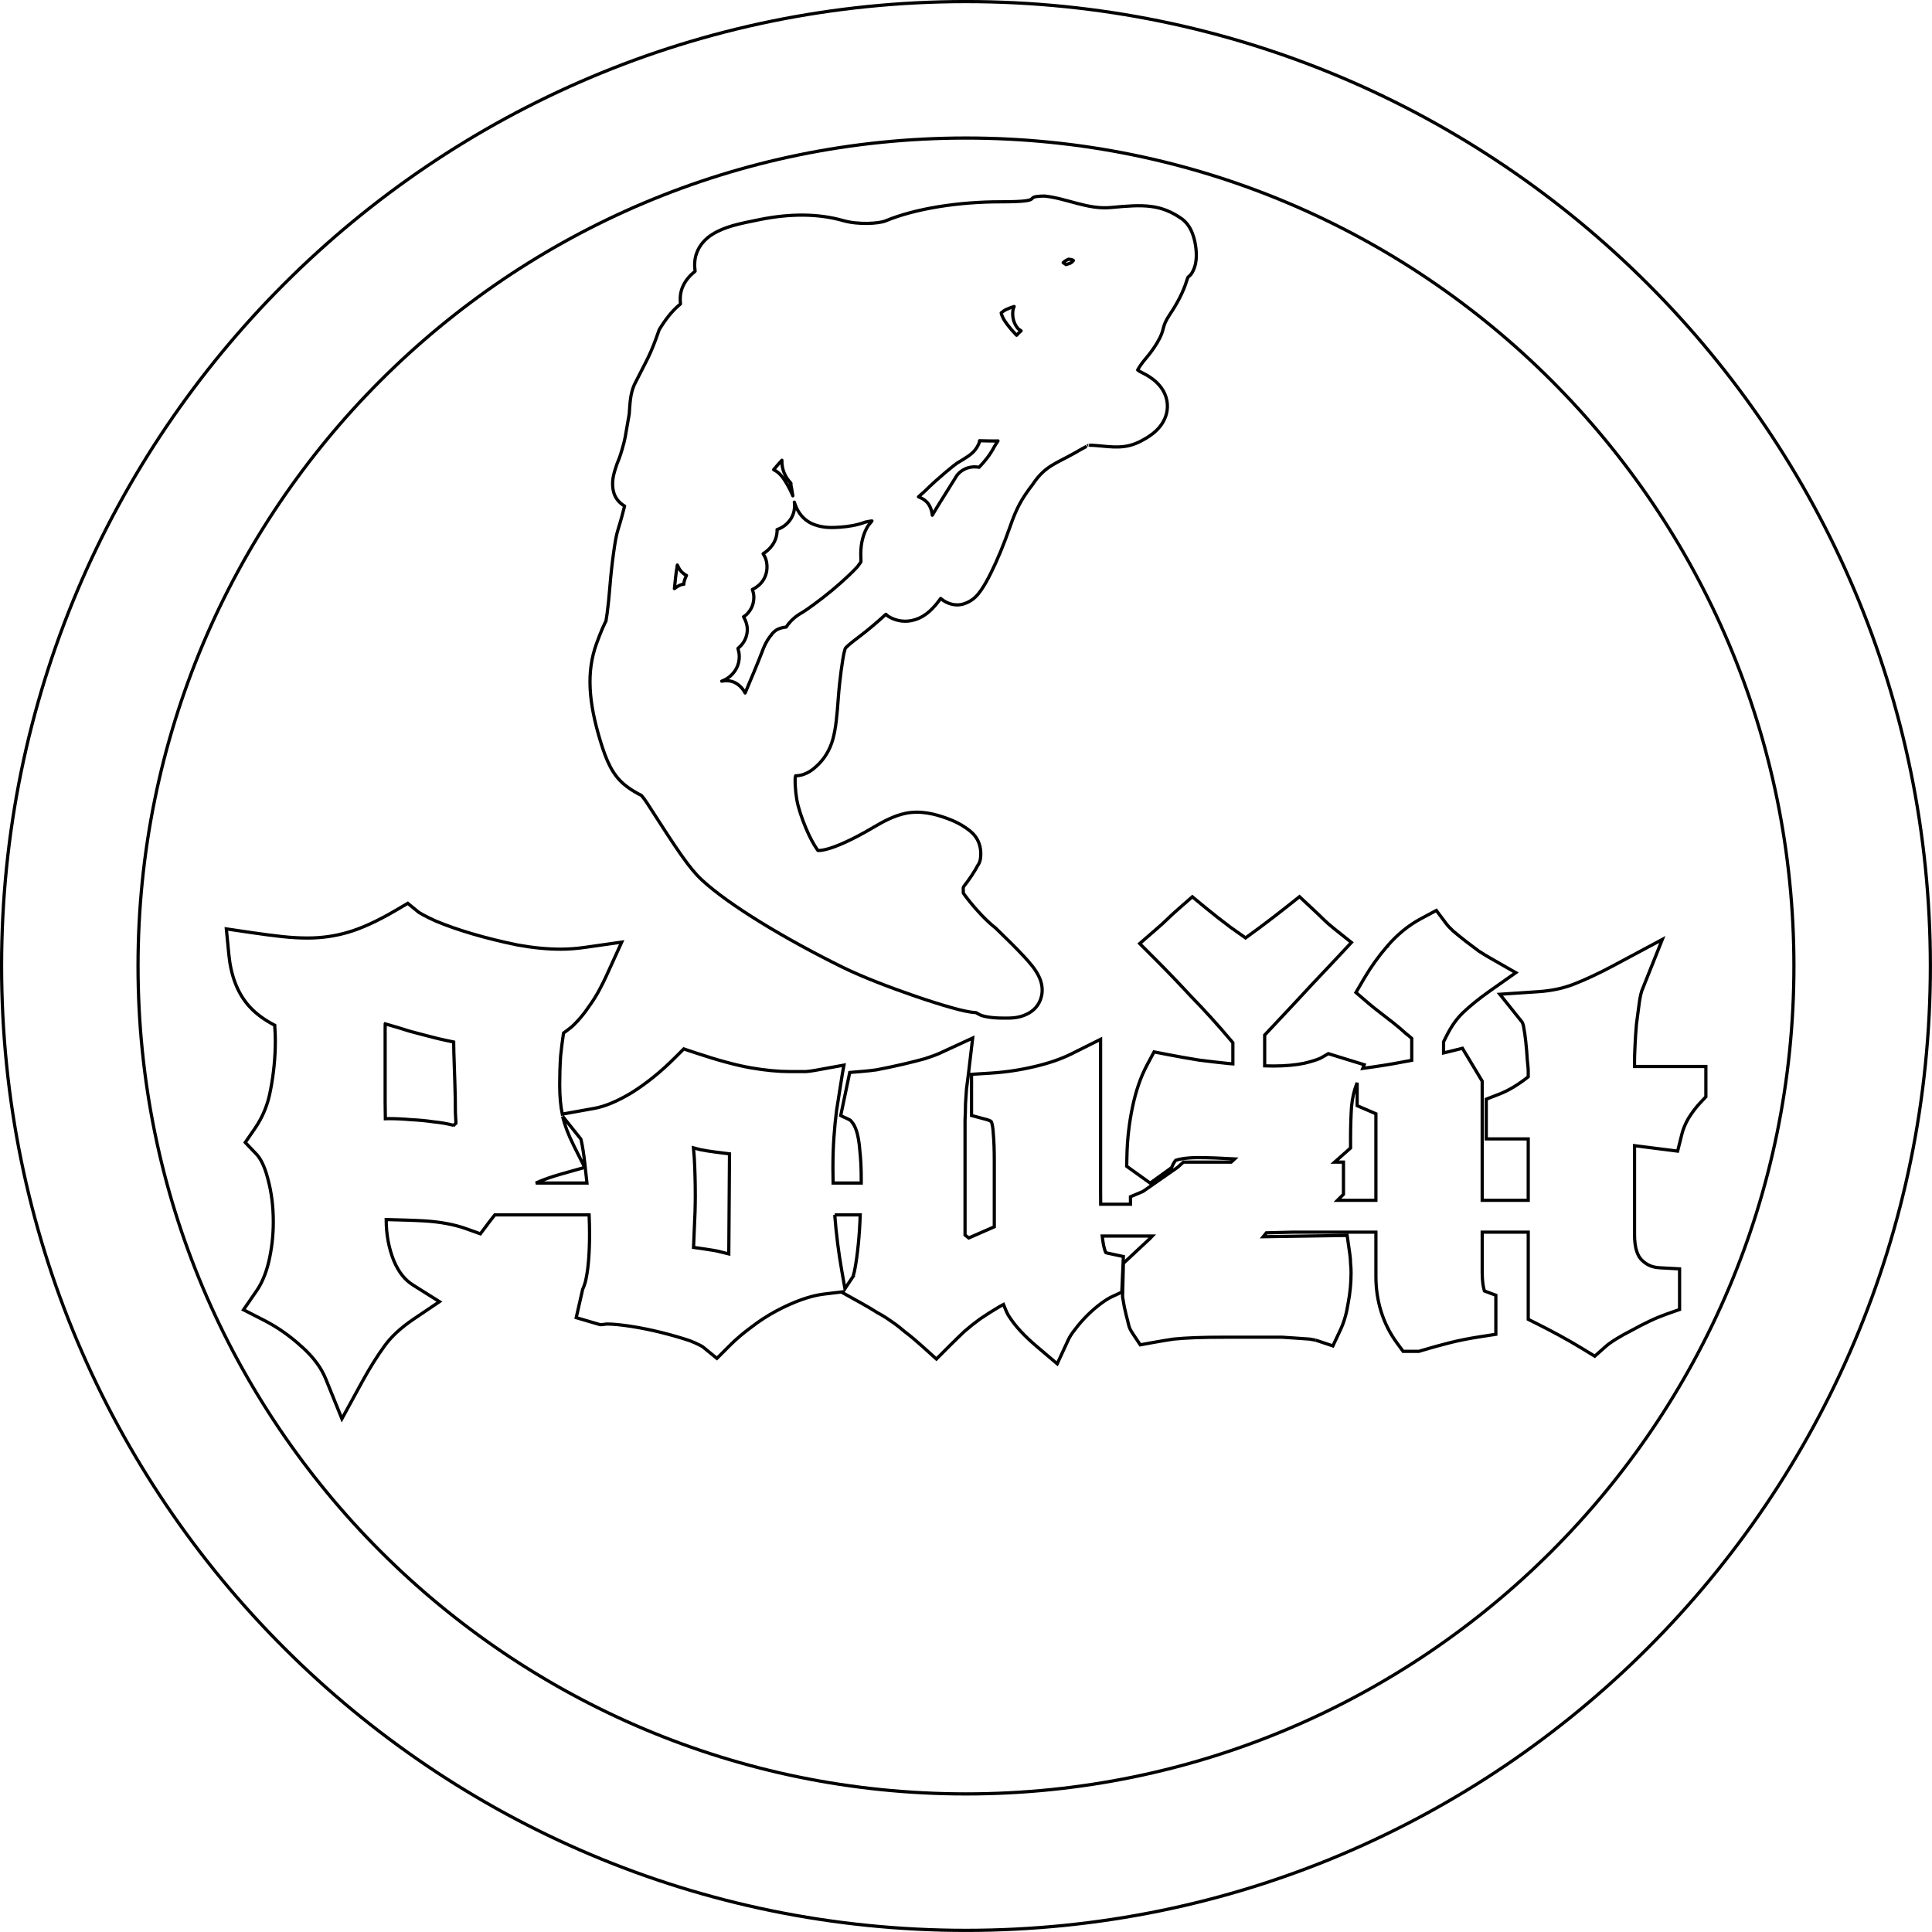
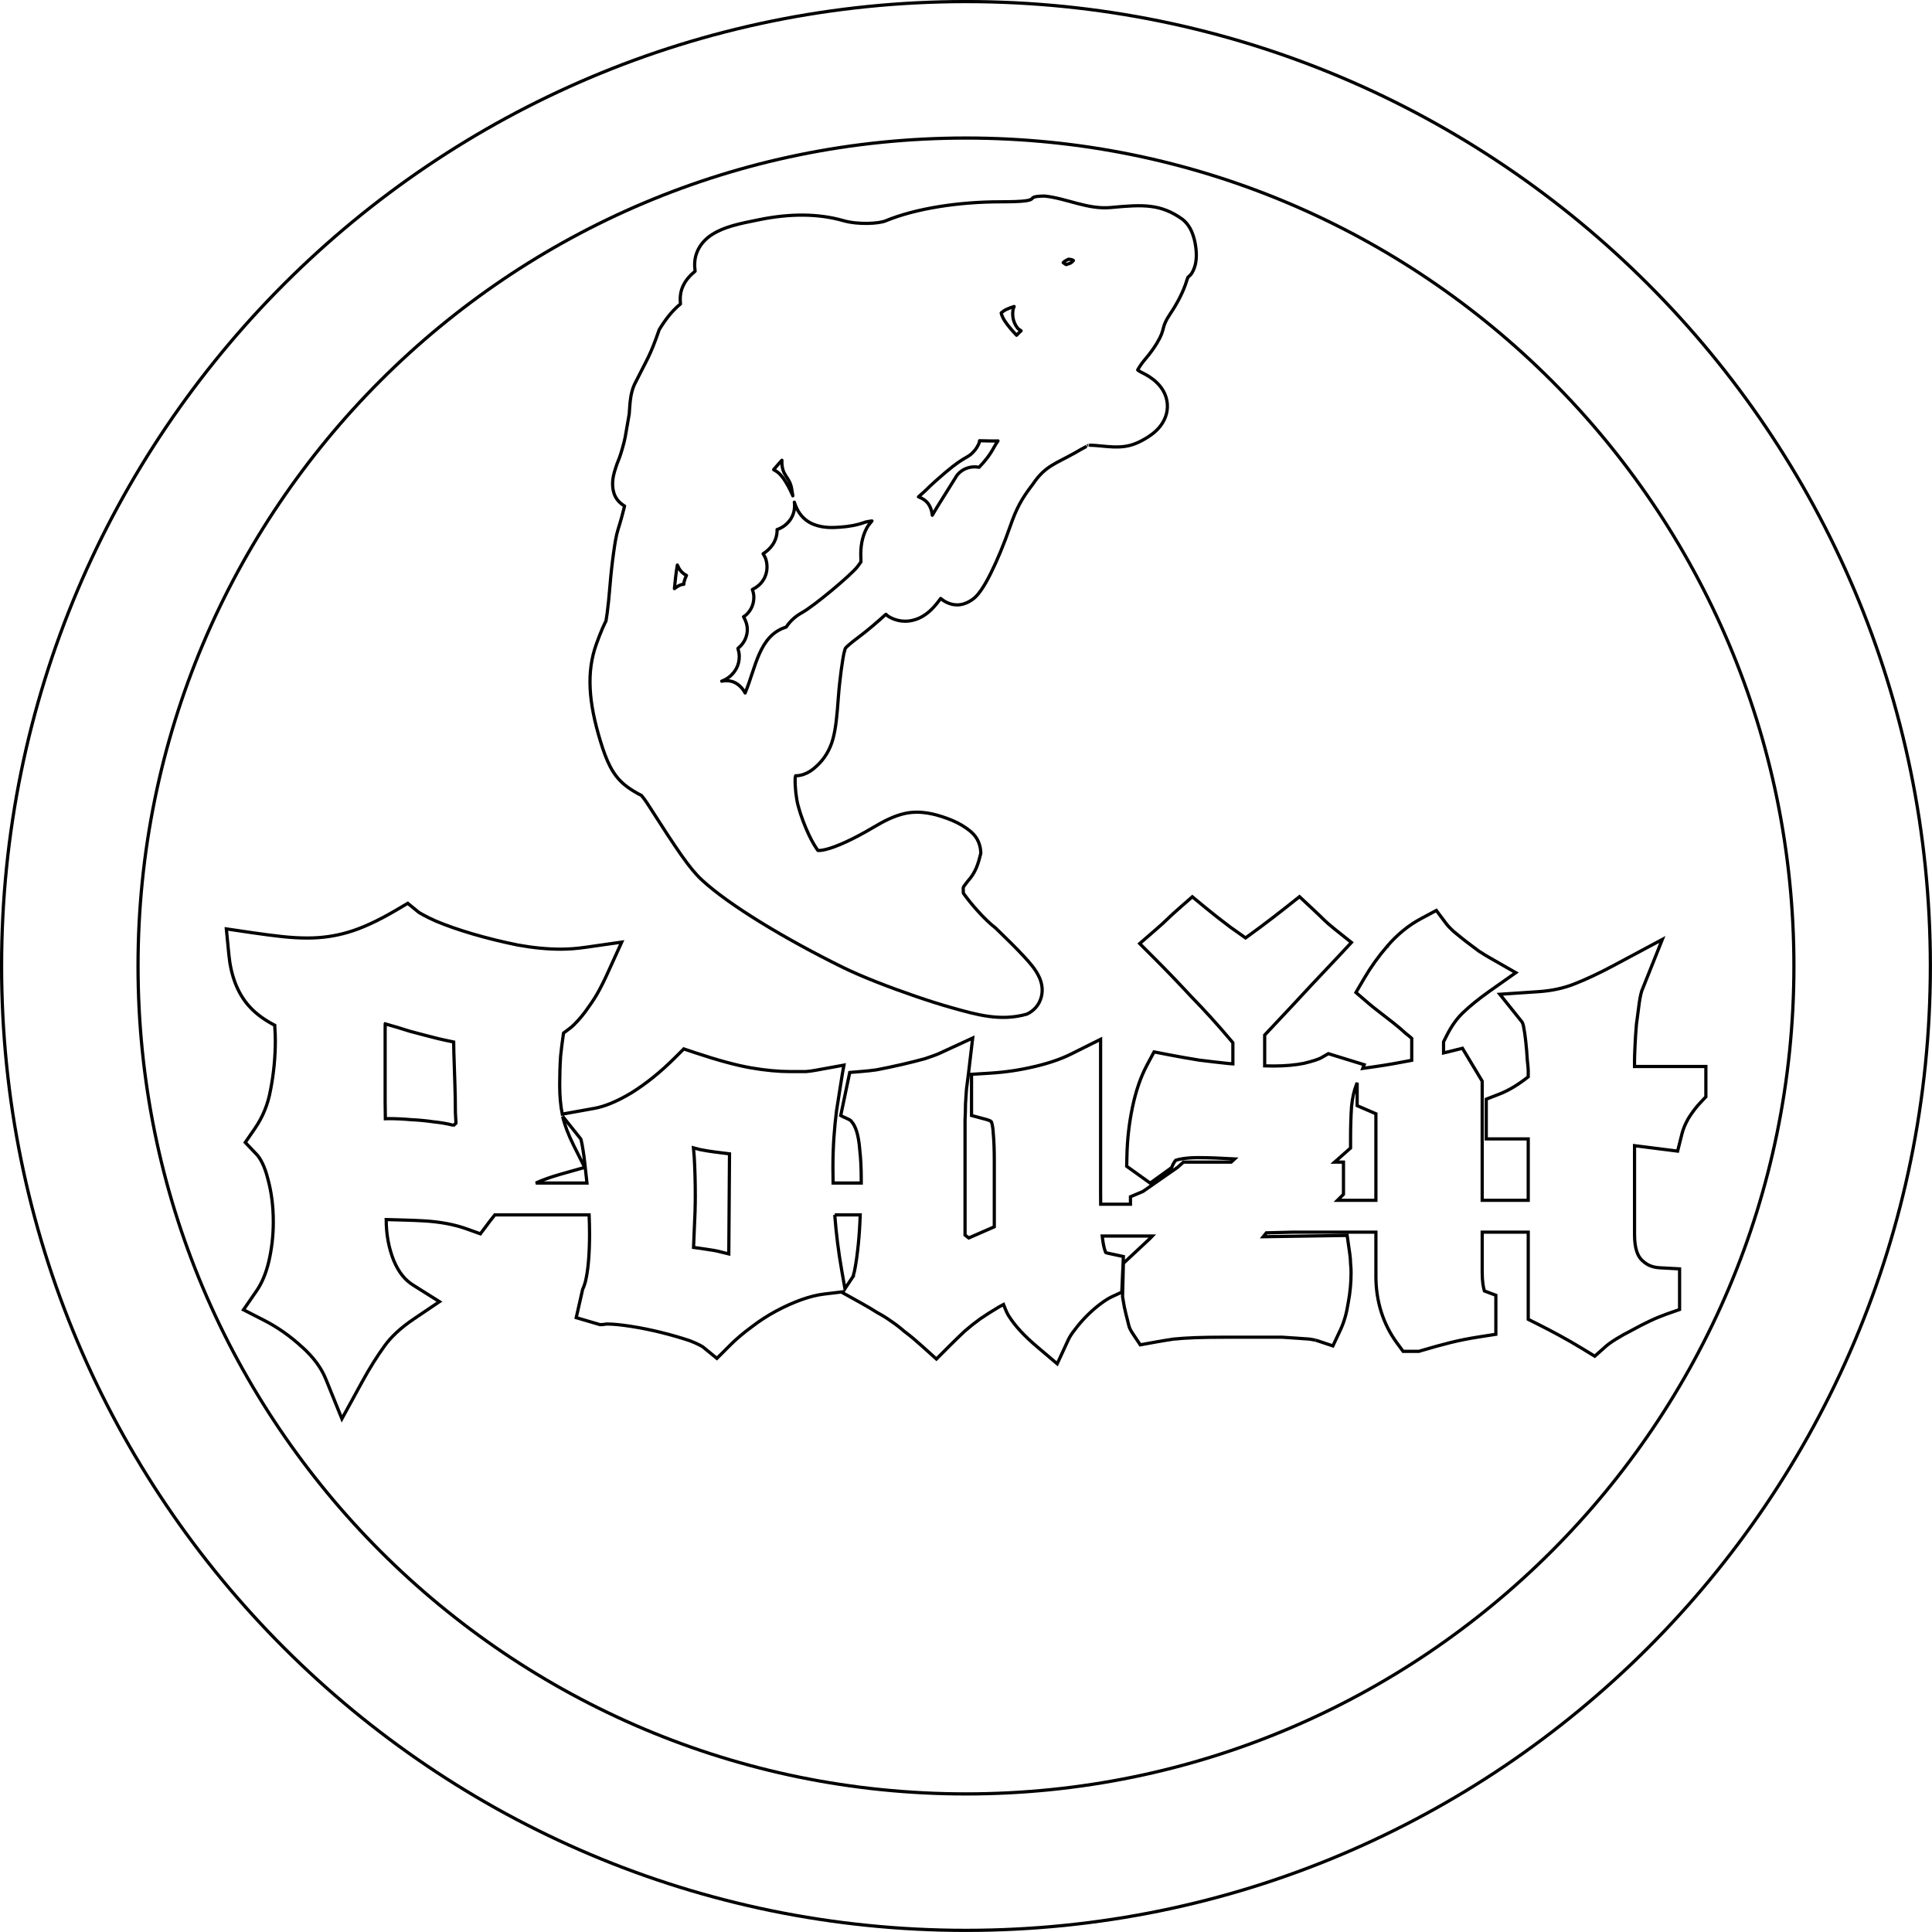
<svg xmlns="http://www.w3.org/2000/svg" version="1.2" viewBox="0 0 113.386 113.386" width="30mm" height="30mm" id="svg1" xml:space="preserve">
  <defs id="defs1">
    <clipPath clipPathUnits="userSpaceOnUse" id="cp1">
      <path d="m 275.5,535.5 c -143.78,0 -260,-116.22 -260,-260 0,-143.78 116.22,-260 260,-260 143.78,0 260,116.22 260,260 0,143.78 -116.22,260 -260,260 z" id="path1" />
    </clipPath>
    <clipPath clipPathUnits="userSpaceOnUse" id="cp1-8">
      <path d="m 275.5,535.5 c -143.78,0 -260,-116.22 -260,-260 0,-143.78 116.22,-260 260,-260 143.78,0 260,116.22 260,260 0,143.78 -116.22,260 -260,260 z" id="path1-8" />
    </clipPath>
    <clipPath clipPathUnits="userSpaceOnUse" id="cp1-4">
      <path d="m 275.5,535.5 c -143.78,0 -260,-116.22 -260,-260 0,-143.78 116.22,-260 260,-260 143.78,0 260,116.22 260,260 0,143.78 -116.22,260 -260,260 z" id="path1-4" />
    </clipPath>
  </defs>
  <style id="style1">
		tspan { white-space:pre } 
		.s0 { fill: none;stroke: #ff0000;stroke-miterlimit:100 } 
	</style>
  <g id="layer2" style="display:inline" transform="scale(0.1989225)">
    <g id="layer3" transform="scale(5.027084)">
      <path id="path2" style="fill:none;stroke:#000000;stroke-width:0.95" transform="scale(0.1989225)" d="M 569.518,284.993 A 284.525,284.525 0 0 1 284.993,569.518 284.525,284.525 0 0 1 0.468,284.993 284.525,284.525 0 0 1 284.993,0.468 284.525,284.525 0 0 1 569.518,284.993 Z" />
      <path id="path2-9" style="fill:none;stroke:#000000;stroke-width:0.95;stroke-dasharray:none" transform="scale(0.1989225)" d="M 529.262,284.993 A 244.268,244.268 0 0 1 284.993,529.262 244.268,244.268 0 0 1 40.725,284.993 244.268,244.268 0 0 1 284.993,40.725 244.268,244.268 0 0 1 529.262,284.993 Z" />
    </g>
    <path id="path6" style="font-size:139.377px;font-family:'New Rocker';-inkscape-font-specification:'New Rocker';letter-spacing:2.118px;baseline-shift:baseline;white-space:pre;display:inline;overflow:visible;fill:none;stroke:#000000;stroke-width:0.95;stroke-dasharray:none;stroke-opacity:1;enable-background:accumulate;stop-color:#000000" d="m 383.393,264.548 -4.026,3.196 c -2.341,1.853 -4.894,3.804 -7.643,5.866 -1.468,1.087 -2.83,2.075 -4.237,3.101 -1.469,-1.032 -2.895,-2.029 -4.426,-3.122 -2.711,-2.034 -5.174,-3.958 -7.37,-5.772 l -3.921,-3.238 -3.827,3.354 c -1.645,1.439 -2.897,2.581 -3.869,3.553 -0.495,0.495 -1.536,1.444 -2.975,2.691 l -4.846,4.205 4.542,4.542 c 3.422,3.422 6.999,7.156 10.734,11.186 l 0.053,0.053 0.053,0.053 c 3.775,3.872 7.513,7.989 11.207,12.363 l 0.894,1.062 v 6.224 c -0.388,-0.028 -0.78,-0.057 -1.177,-0.084 -2.772,-0.287 -5.682,-0.627 -8.747,-1.009 -2.996,-0.484 -6.002,-1.007 -8.999,-1.587 l -4.331,-0.841 -2.082,3.89 c -1.931,3.621 -3.316,7.789 -4.3,12.489 -0.972,4.644 -1.512,9.391 -1.619,14.224 l -0.074,3.133 6.928,4.973 4.605,-3.322 1.714,-1.241 c 0.654,-1.634 1.166,-2.088 1.219,-2.155 h 0.011 l 0.063,-0.032 c 0.745,-0.298 3.11,-0.767 6.581,-0.767 3.26,0 6.938,0.168 10.734,0.378 l -1.02,0.946 h -14.098 l -1.703,1.535 -10.261,7.138 -3.659,1.545 v 2.208 h -8.789 c -0.016,-1.181 -0.021,-2.437 -0.021,-3.764 v -44.89 l -8.663,4.321 c -2.858,1.429 -6.454,2.7 -10.776,3.711 h -0.011 -0.011 c -4.238,1.014 -8.575,1.667 -13.015,1.945 l -5.603,0.347 v 12.153 l 4.436,1.188 c 0.672,0.179 1.011,0.371 1.072,0.4 h 0.011 l 0.252,0.221 0.084,0.053 c 0.013,0.029 0.006,0.022 0.063,0.168 0.14,0.363 0.423,1.553 0.505,3.343 v 0.137 l 0.021,0.137 c 0.174,1.912 0.273,4.556 0.273,7.822 v 19.365 l -7.527,3.291 -1.104,-0.852 v -27.176 -6.697 -0.021 c 0.086,-1.719 0.13,-3.339 0.137,-4.857 0.096,-1.53 0.189,-2.951 0.284,-4.289 0.195,-1.38 0.387,-2.862 0.578,-4.489 l 1.251,-10.597 -9.693,4.468 c -0.912,0.421 -2.465,1.006 -4.447,1.64 -2.064,0.561 -4.314,1.134 -6.781,1.703 -2.479,0.572 -4.955,1.089 -7.433,1.566 -2.445,0.374 -6.002,0.596 -7.916,0.778 l -2.66,12.721 c 0.855,0.513 2.713,1.084 3.091,1.63 l 0.158,0.21 0.168,0.21 c 0.378,0.453 0.854,1.271 1.272,2.597 0.409,1.297 0.762,3.159 0.936,5.509 l 0.011,0.116 0.011,0.126 c 0.262,2.274 0.41,5.153 0.41,8.568 0,0.312 0.002,0.62 0,0.936 h -8.305 c -0.037,-1.502 -0.053,-3.005 -0.053,-4.521 0,-6.4 0.434,-11.871 1.072,-16.863 l 1.714,-10.839 0.473,-2.565 -8.526,1.545 c -0.84,0.153 -1.739,0.273 -2.691,0.357 h -4.594 c -3.471,0 -7.363,-0.357 -11.659,-1.104 -4.121,-0.717 -9.611,-2.188 -16.295,-4.415 l -3.501,-1.167 -2.618,2.618 c -4.182,4.182 -8.45,7.61 -12.784,10.324 -4.328,2.61 -8.035,4.067 -10.912,4.584 l -9.525,1.714 c -0.471,-2.297 -0.767,-5.154 -0.767,-8.663 0,-2.715 0.087,-5.536 0.273,-8.463 0.216,-2.222 0.537,-4.508 0.862,-6.791 1.034,-0.806 2.139,-1.509 3.08,-2.45 1.622,-1.622 3.046,-3.351 4.268,-5.172 1.204,-1.655 2.281,-3.33 3.196,-5.046 0.838,-1.571 1.532,-2.97 2.103,-4.226 l 4.521,-9.935 -10.807,1.545 c -1.274,0.182 -2.495,0.311 -3.648,0.399 -1.13,0.087 -2.313,0.137 -3.564,0.137 -3.948,0 -8.197,-0.412 -12.731,-1.241 -4.704,-0.961 -9.146,-2.054 -13.33,-3.291 -4.193,-1.239 -7.808,-2.51 -10.818,-3.785 -2.96,-1.298 -4.934,-2.518 -5.004,-2.576 l -3.217,-2.639 -3.595,2.113 c -5.475,3.21 -10.204,5.326 -14.003,6.423 l -0.021,0.011 h -0.011 c -3.823,1.129 -7.766,1.693 -11.89,1.693 -2.357,0 -4.831,-0.132 -7.422,-0.41 -2.691,-0.288 -5.701,-0.679 -9.02,-1.167 l -7.569,-1.114 0.746,7.622 c 0.582,5.932 2.414,11.197 5.971,15.181 2.139,2.396 4.767,4.176 7.569,5.635 9.4e-4,0.128 0.011,0.261 0.011,0.389 v 0.21 l 0.021,0.21 c 0.089,1.252 0.137,2.503 0.137,3.753 0,4.79 -0.463,9.582 -1.388,14.392 l -0.011,0.042 -0.011,0.042 c -0.753,4.268 -2.293,8.037 -4.699,11.522 l -2.765,4.005 3.354,3.522 c 1.074,1.126 2.367,3.434 3.301,7.17 l 0.021,0.063 0.011,0.063 c 1.04,3.812 1.587,8 1.587,12.605 0,4.025 -0.448,7.932 -1.335,11.754 -0.859,3.603 -2.098,6.422 -3.585,8.579 l -3.869,5.614 6.077,3.112 c 3.974,2.031 7.692,4.64 11.196,7.874 l 0.032,0.021 0.032,0.021 c 3.433,3.09 5.657,6.223 6.96,9.441 l 4.731,11.69 6.055,-11.06 c 2.184,-3.989 4.4,-7.502 6.613,-10.545 1.879,-2.583 4.671,-5.226 8.505,-7.811 l 7.611,-5.141 -7.78,-4.889 c -2.327,-1.463 -4.188,-3.66 -5.698,-7.212 -1.473,-3.703 -2.231,-7.69 -2.239,-12.121 3.756,0.108 7.654,0.19 10.986,0.378 h 0.011 c 4.907,0.273 9.114,1.083 12.647,2.344 l 4.153,1.482 2.639,-3.522 c 0.541,-0.721 1.075,-1.405 1.608,-2.061 h 27.828 c 0.081,1.991 0.126,3.867 0.126,5.635 0,5.426 -0.352,9.73 -0.936,12.731 l -0.011,0.074 -0.021,0.063 c -0.379,2.212 -1.052,3.347 -1.104,3.543 v 0.011 0.011 h 0.011 l -1.871,8.253 7.054,2.071 c 0.121,-0.024 0.217,-0.032 0.315,-0.032 h 0.494 l 0.494,-0.084 c 0.278,-0.046 0.545,-0.074 0.809,-0.074 1.615,0 3.994,0.217 6.981,0.683 3.003,0.469 6.018,1.076 9.031,1.829 3.011,0.753 5.743,1.55 8.232,2.376 2.321,0.87 3.823,1.756 3.9,1.819 l 4.195,3.427 3.827,-3.827 c 1.854,-1.854 3.949,-3.638 6.308,-5.362 l 0.063,-0.042 0.053,-0.053 c 2.337,-1.798 4.754,-3.355 7.243,-4.689 2.542,-1.362 5.049,-2.486 7.538,-3.375 2.433,-0.869 4.644,-1.393 6.613,-1.63 l 5.53,-0.662 -0.158,0.231 5.667,3.154 c 1.7,0.945 3.187,1.829 4.447,2.639 l 0.2,0.126 0.221,0.116 c 1.261,0.673 2.484,1.435 3.669,2.281 l 0.074,0.053 0.084,0.053 c 1.263,0.842 2.549,1.831 3.869,2.975 l 0.168,0.147 0.168,0.116 c 1.4,1.05 3.071,2.44 4.962,4.142 l 4.216,3.795 4.005,-4.016 c 1.519,-1.519 2.982,-2.927 4.394,-4.247 1.411,-1.232 2.919,-2.425 4.521,-3.585 1.734,-1.185 3.618,-2.379 5.656,-3.585 0.351,-0.198 0.859,-0.447 1.23,-0.652 0.434,1.048 0.804,2.137 1.367,3.101 l 0.053,0.074 0.042,0.084 c 1.983,3.173 4.783,6.104 8.368,9.146 l 6.003,5.088 3.301,-7.138 c 0.328,-0.711 0.953,-1.74 1.924,-2.954 l 0.063,-0.074 0.053,-0.074 c 1.014,-1.353 2.165,-2.68 3.469,-3.984 1.304,-1.304 2.632,-2.455 3.984,-3.469 1.353,-1.014 2.485,-1.698 3.249,-2.05 l 3.007,-1.388 0.473,-10.513 -4.731,-1.02 c -0.328,-0.07 -0.407,-0.107 -0.463,-0.147 -0.018,-0.049 -0.184,-0.35 -0.399,-1.125 -0.238,-0.855 -0.47,-2.129 -0.652,-3.753 h 14.781 l -0.799,0.831 -7.738,7.222 -0.242,9.83 0.231,1.367 c 0.103,0.558 0.177,1.135 0.294,1.682 0.317,1.478 0.643,2.83 0.978,4.058 0.351,1.287 0.23,1.869 1.535,3.827 l 2.187,3.28 3.858,-0.704 c 2.077,-0.378 4.053,-0.705 5.929,-0.988 1.81,-0.178 3.927,-0.327 6.371,-0.421 2.481,-0.095 5.494,-0.137 9.02,-0.137 h 13.583 3.08 l 4.279,0.284 c 1.383,0.092 2.656,0.182 3.858,0.273 1.104,0.17 1.957,0.376 1.808,0.326 l 5.046,1.682 2.26,-4.815 c 1.113,-2.366 1.801,-4.982 2.26,-7.906 0.558,-2.925 0.841,-5.865 0.841,-8.81 0,-0.962 -0.039,-1.887 -0.147,-2.796 -0.015,-0.904 -0.085,-1.801 -0.21,-2.681 l -0.799,-5.582 -24.769,0.378 c 0.441,-0.557 1.5e-4,-0.001 0.925,-1.146 l 7.843,-0.2 h 24.485 v 13.068 c 0,7.262 2.099,14.06 6.245,19.67 l 1.787,2.428 h 4.647 l 0.841,-0.252 c 2.903,-0.871 5.691,-1.641 8.379,-2.313 2.591,-0.648 5.405,-1.209 8.431,-1.682 l 5.057,-0.788 V 382.136 l -3.364,-1.251 -0.011,-0.011 v -0.011 h 0.011 v -0.011 -0.011 -0.011 c -0.004,-0.015 -0.017,-0.046 -0.032,-0.084 -0.283,-0.766 -0.631,-2.634 -0.631,-5.341 v -11.88 h 13.583 v 25.715 l 3.301,1.661 c 1.503,0.751 3.453,1.765 5.803,3.038 2.301,1.246 4.548,2.539 6.749,3.879 l 3.774,2.302 3.312,-2.944 c 0.505,-0.449 1.511,-1.199 2.923,-2.082 1.421,-0.888 2.951,-1.738 4.584,-2.555 l 0.116,-0.063 0.116,-0.063 c 1.676,-0.931 3.396,-1.818 5.172,-2.66 1.731,-0.82 3.339,-1.48 4.804,-1.997 l 3.995,-1.409 v -11.995 l -5.667,-0.305 c -2.464,-0.13 -3.992,-0.816 -5.582,-2.386 -1.095,-1.157 -2.04,-3.273 -2.04,-7.454 v -26.198 l 12.71,1.608 1.293,-5.151 c 0.337,-1.349 0.958,-2.858 1.892,-4.51 1.078,-1.728 2.244,-3.278 3.522,-4.636 l 1.63,-1.724 v -8.947 H 482.236 v -1.934 c 0,-0.674 0.05,-2.135 0.147,-4.184 v -0.011 -0.011 c 0.094,-2.069 0.233,-4.187 0.421,-6.36 0.289,-2.309 0.575,-4.474 0.862,-6.487 0.265,-1.852 0.63,-3.126 0.683,-3.259 l 6.087,-15.233 -14.466,7.738 c -4.109,2.198 -7.933,3.991 -11.459,5.383 -3.157,1.246 -6.658,2.019 -10.587,2.281 l -11.428,0.767 6.581,8.221 c 0.068,0.143 0.295,0.607 0.41,1.22 v 0.032 l 0.011,0.042 c 0.253,1.267 0.479,2.777 0.662,4.521 v 0.021 0.021 c 0.187,1.682 0.327,3.355 0.421,5.036 l 0.011,0.189 0.021,0.179 c 0.186,1.583 0.263,2.741 0.263,3.038 v 1.829 c -2.783,2.199 -5.611,3.982 -8.558,5.12 l -3.827,1.482 v 11.722 h 12.384 v 18.114 h -13.583 v -35.155 l -5.824,-9.693 -4.3,1.072 c -0.382,0.095 -0.82,0.191 -1.272,0.294 v -3.27 l 0.915,-1.829 c 1.44,-2.879 3.044,-5.074 4.752,-6.707 v -0.011 c 2.119,-2.031 4.78,-4.193 7.969,-6.444 l 7.674,-5.414 -8.158,-4.668 c -0.485,-0.277 -1.472,-0.881 -2.723,-1.682 -1.212,-0.929 -2.492,-1.898 -3.858,-2.902 -1.296,-1.018 -2.543,-2.026 -3.743,-3.038 -0.98,-0.905 -1.65,-1.657 -1.882,-1.966 l -3.08,-4.1 -4.521,2.418 c -3.7,1.973 -7.02,4.715 -9.924,8.084 v 0.011 h -0.011 c -2.598,3.031 -4.851,6.158 -6.739,9.378 l -2.523,4.31 3.795,3.259 c 0.839,0.719 1.887,1.555 3.227,2.586 1.276,0.981 2.606,2.008 3.984,3.091 1.284,1.009 2.46,2.014 3.532,2.996 l 0.189,0.168 0.2,0.158 c 0.672,0.517 1.197,0.969 1.535,1.283 v 6.476 c -3.964,0.772 -7.624,1.404 -10.965,1.882 l -3.48,0.494 0.421,-1.083 -10.576,-3.259 -2.25,1.293 c -0.389,0.222 -2.265,0.941 -4.994,1.566 -2.496,0.494 -5.466,0.778 -8.905,0.778 -0.73,0 -1.616,-0.013 -2.639,-0.042 v -9.083 c 5.883,-6.244 10.438,-11.115 13.698,-14.655 l 0.053,-0.063 c 3.542,-3.739 6.035,-6.376 7.443,-7.885 l 4.405,-4.72 -5.046,-4.026 c -1.391,-1.113 -2.402,-2.013 -2.933,-2.544 -0.884,-0.884 -2.065,-2.009 -3.585,-3.427 z m -269.742,37.521 c 2.413,0.676 4.828,1.403 7.243,2.176 l 0.137,0.042 0.137,0.032 c 2.624,0.706 5.34,1.419 8.158,2.124 1.415,0.354 3.019,0.651 4.521,0.978 0.017,1.104 0.053,1.971 0.053,3.217 v 0.095 l 0.011,0.105 c 0.1,2.985 0.195,5.962 0.294,8.947 0.098,2.927 0.147,5.648 0.147,8.158 v 0.116 0.116 c 0.053,1.371 0.115,2.17 0.168,3.227 -0.213,0.216 -0.475,0.361 -0.683,0.589 h -0.011 -0.011 v 0.011 l -0.011,0.011 -0.011,0.011 v 0.011 l -0.011,0.011 -0.011,0.011 -0.011,0.011 c -0.013,0.008 -0.031,0.012 -0.042,0.021 l 0.084,-0.095 c -1.812,-0.473 -3.762,-0.802 -5.887,-1.02 -2.121,-0.312 -4.319,-0.524 -6.592,-0.631 -2.298,-0.205 -4.522,-0.315 -6.665,-0.315 -0.331,0 -0.64,0.036 -0.967,0.042 -0.02,-1.649 -0.063,-3.323 -0.063,-4.952 v -11.943 -9.399 c 0,-0.557 0.018,-1.142 0.021,-1.703 z m 286.752,17.378 v 6.76 l 5.53,2.386 v 25.536 h -11.333 c 0.008,-0.008 0.013,-0.013 0.021,-0.021 l 1.745,-1.745 v -9.504 h -2.607 l 4.699,-4.163 v -2.691 c 0,-3.526 0.101,-6.678 0.284,-9.472 0.259,-2.626 0.758,-4.766 1.398,-6.402 z m -234.408,9.893 5.372,6.718 c 0.103,0.362 0.255,1.001 0.421,1.913 0.357,1.961 0.691,4.446 0.978,7.412 l 0.011,0.095 0.011,0.095 c 0.145,1.122 0.272,2.272 0.389,3.459 h -15.097 c 2.028,-0.927 4.523,-1.814 7.454,-2.639 l 6.97,-1.966 -3.238,-6.465 c -1.632,-3.265 -2.7,-6.141 -3.259,-8.537 -0.005,-0.024 -0.005,-0.06 -0.011,-0.084 z m 38.583,9.293 c 0.662,0.166 1.209,0.355 1.913,0.515 l 0.063,0.021 0.063,0.011 c 2.812,0.575 5.727,0.861 8.61,1.241 l -0.21,29.531 c -1.495,-0.326 -2.838,-0.773 -4.405,-1.041 -2.171,-0.371 -4.002,-0.593 -5.992,-0.883 0.072,-1.713 0.159,-3.408 0.21,-5.141 0.204,-3.765 0.305,-7.143 0.305,-10.166 0,-3.786 -0.1,-7.525 -0.305,-11.217 v -0.011 c -0.049,-0.898 -0.187,-1.936 -0.252,-2.86 z m 41.694,19.796 h 7.517 c -0.1,3.067 -0.289,5.941 -0.557,8.621 -0.286,2.86 -0.616,5.241 -0.967,7.086 l -0.032,0.137 -0.021,0.137 c -0.163,1.144 -0.565,2.081 -0.578,2.218 l 0.011,0.011 0.011,-0.011 c 0.038,-0.035 0.128,-0.177 0.305,-0.442 l -2.681,4.026 -0.946,-5.404 c -0.948,-5.37 -1.631,-10.825 -2.061,-16.379 z" />
-     <path id="path3" style="baseline-shift:baseline;display:inline;overflow:visible;opacity:1;fill:none;stroke:#000000;stroke-width:0.95;stroke-linejoin:round;stroke-dasharray:none;stroke-opacity:1;enable-background:accumulate;stop-color:#000000;stop-opacity:1" d="m 308.174,57.841 c -7.293,0.109 1.398,1.699 -13.039,1.699 -12.199,0 -25.024,1.95 -33.894,5.636 -1.884,0.783 -7.981,1.195 -12.43,-0.079 -7.41,-2.122 -15.651,-2.112 -24.517,-0.344 -6.299,1.256 -10.524,2.119 -14.158,4.409 -1.991,1.254 -3.793,3.13 -4.664,5.685 -0.644,1.891 -0.589,3.621 -0.393,5.165 -1.227,1.044 -2.666,2.369 -3.603,4.458 -0.856,1.906 -0.858,3.679 -0.717,5.204 -2.611,2.118 -4.61,4.863 -6.274,7.6 -2.736,7.864 -3.214,7.982 -7.315,16.182 -1.257,2.734 -1.305,5.746 -1.532,8.699 -0.25,1.428 -0.789,4.507 -1.198,6.873 -0.272,1.573 -1.408,5.375 -1.728,6.117 -0.518,1.202 -0.948,2.424 -1.286,3.584 -0.282,0.967 -0.687,2.242 -0.687,3.967 0,0.399 -0.003,1.538 0.383,2.769 0.5,1.594 1.536,2.856 3.152,3.839 -0.512,2.017 -1.05,4.117 -1.885,6.745 -0.647,2.036 -0.981,4.316 -1.384,7.207 -0.408,2.93 -0.788,6.344 -1.051,9.652 -0.243,3.057 -0.545,5.954 -0.825,8.041 -0.138,1.026 -0.272,1.865 -0.363,2.337 -0.071,0.101 -0.069,0.061 -0.265,0.461 -0.265,0.542 -0.531,1.125 -0.805,1.767 -0.553,1.297 -1.154,2.846 -1.728,4.438 -2.993,8.294 -2.345,17.168 1.178,28.719 1.798,5.896 3.567,9.864 6.932,12.695 1.012,0.851 2.071,1.587 3.132,2.199 0.718,0.454 1.383,0.784 2.032,1.109 0.477,0.571 1.102,1.371 1.708,2.317 8.984,14.008 12.434,19.196 16.112,22.612 8.028,7.454 24.832,17.568 41.758,25.872 5.498,2.697 13.644,5.836 21.247,8.444 3.802,1.304 7.446,2.463 10.535,3.328 2.775,0.777 4.994,1.358 7.344,1.512 0.57,0.331 1.208,0.684 1.434,0.766 0.89,0.323 1.686,0.459 2.278,0.55 1.334,0.205 2.783,0.295 4.35,0.295 1.933,0 4.331,0.13 7.01,-1.188 1.856,-0.913 3.588,-2.507 4.242,-5.214 0.567,-2.35 -0.092,-4.426 -0.638,-5.626 -1.089,-2.393 -2.684,-4.162 -4.683,-6.323 -2.049,-2.215 -4.72,-4.855 -8.159,-8.179 -3.362,-2.574 -7.407,-7.273 -9.563,-10.32 0,-2.343 -0.366,-1.236 1.306,-3.544 0.813,-1.122 1.538,-2.214 2.131,-3.201 0.264,-0.439 0.52,-0.893 0.766,-1.384 0.129,-0.172 0.302,-0.393 0.461,-0.746 0.404,-0.892 0.481,-1.754 0.481,-2.867 0,-2.045 -0.719,-3.859 -1.679,-5.096 -0.96,-1.237 -2.041,-1.953 -2.72,-2.435 -1.678,-1.19 -3.515,-2.045 -5.4,-2.739 -3.67,-1.351 -8.004,-2.507 -12.587,-1.512 -3.277,0.711 -6.38,2.366 -9.288,4.094 -6.137,3.647 -11.067,5.797 -13.982,6.51 -1.391,0.34 -2.075,0.333 -2.396,0.314 -0.412,-0.53 -1.561,-2.27 -2.671,-4.634 -1.196,-2.549 -2.402,-5.669 -3.162,-8.552 -0.604,-2.298 -0.939,-5.431 -0.884,-8.051 0.008,-0.375 0.118,-0.528 0.147,-0.815 0.084,-0.002 0.15,0.024 0.236,0.02 3.187,-0.174 5.276,-2.26 5.95,-2.867 2.167,-1.952 3.932,-4.686 4.831,-8.041 0.85,-3.172 1.185,-6.773 1.581,-12.214 0.185,-2.549 0.509,-5.486 0.835,-7.953 0.325,-2.467 0.713,-4.671 0.795,-4.988 0.431,-1.653 0.322,-1.377 0.648,-1.787 0.117,-0.147 1.235,-1.221 3.584,-2.965 2.778,-2.064 5.75,-4.631 8.169,-6.834 0.282,0.23 0.461,0.466 0.815,0.677 2.367,1.413 5.153,1.776 7.855,0.893 3.384,-1.106 5.515,-3.526 7.492,-6.235 0.582,0.506 2.42,1.895 4.86,1.895 2.851,0 5.048,-1.995 5.312,-2.248 0.757,-0.727 1.311,-1.466 1.777,-2.14 0.97,-1.403 1.871,-3.025 2.808,-4.899 1.882,-3.765 3.908,-8.613 5.714,-13.795 1.886,-5.411 3.317,-8.087 6.696,-12.499 3.655,-5.483 6.858,-6.088 12.549,-9.328 2.728,-1.624 4.031,-2.184 4.006,-2.19 0.073,-0.009 0.882,-0.053 3.613,0.216 2.645,0.261 4.725,0.444 6.981,0.128 2.392,-0.336 4.378,-1.297 6.058,-2.288 1.548,-0.913 3.063,-2.011 4.31,-3.564 1.344,-1.673 2.387,-3.982 2.18,-6.686 -0.203,-2.652 -1.538,-4.737 -2.975,-6.166 -1.37,-1.362 -2.946,-2.316 -4.585,-3.112 -0.738,-0.358 -0.83,-0.486 -1.188,-0.736 0.437,-0.801 1.133,-1.909 2.386,-3.378 1.289,-1.511 2.425,-3.087 3.338,-4.605 2.659,-4.419 0.975,-4.266 3.869,-8.562 1.987,-2.95 3.884,-6.482 4.86,-9.74 0.134,-0.448 0.282,-0.811 0.403,-1.1 0.335,-0.325 0.731,-0.593 1.001,-1.001 0.81,-1.227 1.124,-2.506 1.247,-3.162 0.293,-1.56 0.226,-2.967 0.098,-4.193 10e-6,-0.003 10e-6,-0.006 0,-0.01 -0.134,-1.282 -0.385,-2.607 -0.835,-3.937 -0.333,-0.985 -1.104,-3.146 -3.132,-4.762 -6.404,-4.558 -11.49,-4.405 -21.09,-3.486 -6.874,0.658 -13.084,-2.701 -19.608,-3.378 -0.003,-5e-6 -0.007,-5e-6 -0.01,0 z m 7.119,18.626 v 0.01 h 0.01 l 0.01,0.01 h 0.01 0.01 c 0.143,0.032 0.675,0.028 1.119,0.216 0.109,0.046 0.145,0.105 0.236,0.167 -0.268,0.314 -0.628,0.664 -0.972,0.795 -0.567,0.216 -0.96,0.336 -1.188,0.403 -0.158,-0.097 -0.401,-0.262 -0.756,-0.511 -0.038,-0.026 -0.067,-0.049 -0.098,-0.069 0.221,-0.242 0.724,-0.661 1.62,-1.021 z m -16.083,13.962 c -0.116,0.311 -0.218,0.421 -0.295,0.795 -0.248,1.218 -0.329,3.466 1.267,5.538 0.326,0.423 0.721,0.542 1.08,0.844 -0.457,0.386 -0.911,0.801 -1.335,1.306 -2.106,-2.182 -3.532,-4.094 -4.055,-5.233 -0.358,-0.78 -0.475,-1.11 -0.491,-1.345 l 0.01,-0.01 0.01,-0.01 c 0.011,-0.013 0.028,-0.036 0.039,-0.049 l 0.01,-0.01 c 0.351,-0.304 0.862,-0.674 1.512,-0.992 0.609,-0.298 1.438,-0.572 2.248,-0.835 z M 288.998,130.027 c 1.625,0.034 3.363,0.094 4.742,0.079 0.266,-0.003 0.443,-0.025 0.697,-0.029 -0.332,0.528 -0.723,1.057 -1.001,1.581 -1.395,2.621 -2.817,4.374 -4.585,6.205 -2.291,-0.436 -4.739,0.275 -6.333,2.14 -0.101,0.117 -0.193,0.242 -0.275,0.373 l -1.875,3.004 c -1.021,1.641 -2.71,4.345 -3.741,5.989 -0.324,0.516 -1.089,1.841 -1.571,2.641 -0.14,-1.422 -0.635,-2.785 -1.512,-3.78 -0.66,-0.749 -1.574,-1.264 -2.563,-1.65 0.745,-0.721 1.205,-1.006 2.111,-1.905 1.763,-1.75 3.957,-3.702 5.803,-5.263 0.923,-0.78 1.754,-1.462 2.406,-1.974 0.652,-0.512 1.259,-0.921 1.129,-0.844 1.077,-0.632 1.97,-1.177 2.73,-1.689 0.473,-0.318 1.493,-0.919 2.504,-2.131 0.073,-0.088 0.888,-1.115 1.276,-2.298 0.063,-0.192 0.021,-0.283 0.059,-0.452 z m -58.312,5.763 c -0.086,2.64 0.945,4.945 2.592,6.686 0.032,0.087 0.068,0.172 0.108,0.255 l -0.216,-0.275 -0.01,-0.01 v -0.01 c -0.002,-0.003 -0.015,-0.011 -0.02,-0.02 l -0.177,-0.216 c 0.106,0.169 0.156,0.24 0.177,0.265 l 0.01,0.01 h 0.01 c 0.156,0.481 0.356,1.309 0.452,2.003 0.084,0.609 0.18,1.209 0.295,1.807 -0.139,-0.387 -0.28,-0.646 -0.324,-0.717 -0.281,-0.655 -0.599,-1.287 -0.923,-1.895 -0.336,-0.63 -0.711,-1.273 -1.129,-1.915 -0.198,-0.303 -0.838,-1.403 -2.023,-2.386 -0.408,-0.339 -0.835,-0.562 -1.257,-0.805 0.807,-0.939 1.607,-1.896 2.435,-2.779 z m 3.672,12.362 c 0.177,0.576 0.396,1.156 0.668,1.738 1.02,2.185 2.714,3.966 5.184,4.88 2.796,1.034 5.384,0.922 7.717,0.756 2.47,-0.176 5.051,-0.6 7.501,-1.532 -0.085,0.033 -0.132,0.052 -0.147,0.059 v 0.01 c 0.027,-0.006 0.204,-0.064 0.363,-0.098 0.255,-0.055 0.608,-0.125 0.972,-0.187 0.268,-0.045 0.371,-0.046 0.638,-0.079 -0.519,0.666 -1.098,1.269 -1.512,2.042 -1.493,2.788 -1.878,5.81 -1.767,8.68 l 0.01,0.01 c 0.033,0.854 0.016,1.227 0.02,1.335 -0.088,0.12 -0.379,0.565 -1.041,1.433 -0.022,0.029 -1.183,1.292 -2.572,2.602 -1.389,1.31 -3.141,2.885 -4.89,4.34 -3.517,2.925 -7.758,5.98 -8.876,6.598 -1.653,0.913 -3.375,2.267 -4.674,4.261 -1.182,0.129 -2.27,0.424 -3.063,0.992 -0.784,0.561 -1.302,1.238 -1.345,1.345 v 0.01 h 0.01 l 0.01,-0.01 0.01,-0.01 c 0.013,-0.012 0.03,-0.028 0.049,-0.049 -0.548,0.603 -0.938,1.201 -1.198,1.63 -0.578,0.955 -1.042,1.976 -1.453,3.054 -1.427,3.742 -3.381,8.343 -5.135,12.499 -0.834,-1.6 -2.195,-2.863 -3.78,-3.378 -0.978,-0.317 -2.061,-0.302 -3.132,-0.118 0.752,-0.294 1.522,-0.677 2.258,-1.267 1.586,-1.27 2.926,-3.265 2.926,-6.009 0,-0.846 -0.182,-1.632 -0.393,-2.386 1.02,-0.84 1.927,-1.933 2.415,-3.417 0.803,-2.44 0.113,-4.366 -0.766,-5.921 0.312,-0.224 0.626,-0.388 0.923,-0.687 1.404,-1.415 2.121,-3.06 2.121,-5.125 0,-0.838 -0.223,-1.573 -0.442,-2.229 1.249,-0.637 2.419,-1.49 3.27,-2.867 1.417,-2.292 1.119,-4.675 0.756,-5.911 -0.23,-0.782 -0.556,-1.262 -0.854,-1.777 1.734,-1.059 4.134,-3.335 4.134,-6.991 0,-0.035 -0.014,-0.077 -0.02,-0.108 v -0.01 -0.01 h 0.01 0.01 l 0.01,-0.01 c 0.827,-0.292 2.115,-0.898 3.201,-2.082 1.308,-1.425 1.944,-3.047 1.944,-5.007 0,-0.346 -0.027,-0.682 -0.069,-1.001 z m -34.522,18.547 c 0.339,0.665 0.598,1.338 1.208,1.964 0.498,0.511 0.991,0.852 1.492,1.109 -0.365,0.777 -0.694,1.576 -0.795,2.464 -0.006,0.054 0.015,0.094 0.01,0.147 -0.228,0.043 -0.429,0.014 -0.668,0.088 -0.862,0.269 -1.519,0.736 -2.111,1.188 0.219,-2.394 0.492,-4.73 0.864,-6.961 z" />
+     <path id="path3" style="baseline-shift:baseline;display:inline;overflow:visible;opacity:1;fill:none;stroke:#000000;stroke-width:0.95;stroke-linejoin:round;stroke-dasharray:none;stroke-opacity:1;enable-background:accumulate;stop-color:#000000;stop-opacity:1" d="m 308.174,57.841 c -7.293,0.109 1.398,1.699 -13.039,1.699 -12.199,0 -25.024,1.95 -33.894,5.636 -1.884,0.783 -7.981,1.195 -12.43,-0.079 -7.41,-2.122 -15.651,-2.112 -24.517,-0.344 -6.299,1.256 -10.524,2.119 -14.158,4.409 -1.991,1.254 -3.793,3.13 -4.664,5.685 -0.644,1.891 -0.589,3.621 -0.393,5.165 -1.227,1.044 -2.666,2.369 -3.603,4.458 -0.856,1.906 -0.858,3.679 -0.717,5.204 -2.611,2.118 -4.61,4.863 -6.274,7.6 -2.736,7.864 -3.214,7.982 -7.315,16.182 -1.257,2.734 -1.305,5.746 -1.532,8.699 -0.25,1.428 -0.789,4.507 -1.198,6.873 -0.272,1.573 -1.408,5.375 -1.728,6.117 -0.518,1.202 -0.948,2.424 -1.286,3.584 -0.282,0.967 -0.687,2.242 -0.687,3.967 0,0.399 -0.003,1.538 0.383,2.769 0.5,1.594 1.536,2.856 3.152,3.839 -0.512,2.017 -1.05,4.117 -1.885,6.745 -0.647,2.036 -0.981,4.316 -1.384,7.207 -0.408,2.93 -0.788,6.344 -1.051,9.652 -0.243,3.057 -0.545,5.954 -0.825,8.041 -0.138,1.026 -0.272,1.865 -0.363,2.337 -0.071,0.101 -0.069,0.061 -0.265,0.461 -0.265,0.542 -0.531,1.125 -0.805,1.767 -0.553,1.297 -1.154,2.846 -1.728,4.438 -2.993,8.294 -2.345,17.168 1.178,28.719 1.798,5.896 3.567,9.864 6.932,12.695 1.012,0.851 2.071,1.587 3.132,2.199 0.718,0.454 1.383,0.784 2.032,1.109 0.477,0.571 1.102,1.371 1.708,2.317 8.984,14.008 12.434,19.196 16.112,22.612 8.028,7.454 24.832,17.568 41.758,25.872 5.498,2.697 13.644,5.836 21.247,8.444 3.802,1.304 7.446,2.463 10.535,3.328 7.612,2.135 14.557,4.194 22.416,1.934 1.856,-0.913 3.588,-2.507 4.242,-5.214 0.567,-2.35 -0.092,-4.426 -0.638,-5.626 -1.089,-2.393 -2.684,-4.162 -4.683,-6.323 -2.049,-2.215 -4.72,-4.855 -8.159,-8.179 -3.362,-2.574 -7.407,-7.273 -9.563,-10.32 0,-2.343 -0.366,-1.236 1.306,-3.544 2.331,-2.568 3.073,-5.079 3.839,-8.198 0,-2.045 -0.719,-3.859 -1.679,-5.096 -0.96,-1.237 -2.041,-1.953 -2.72,-2.435 -1.678,-1.19 -3.515,-2.045 -5.4,-2.739 -3.67,-1.351 -8.004,-2.507 -12.587,-1.512 -3.277,0.711 -6.38,2.366 -9.288,4.094 -6.137,3.647 -11.067,5.797 -13.982,6.51 -1.391,0.34 -2.075,0.333 -2.396,0.314 -0.412,-0.53 -1.561,-2.27 -2.671,-4.634 -1.196,-2.549 -2.402,-5.669 -3.162,-8.552 -0.604,-2.298 -0.939,-5.431 -0.884,-8.051 0.008,-0.375 0.118,-0.528 0.147,-0.815 0.084,-0.002 0.15,0.024 0.236,0.02 3.187,-0.174 5.276,-2.26 5.95,-2.867 2.167,-1.952 3.932,-4.686 4.831,-8.041 0.85,-3.172 1.185,-6.773 1.581,-12.214 0.185,-2.549 0.509,-5.486 0.835,-7.953 0.325,-2.467 0.713,-4.671 0.795,-4.988 0.431,-1.653 0.322,-1.377 0.648,-1.787 0.117,-0.147 1.235,-1.221 3.584,-2.965 2.778,-2.064 5.75,-4.631 8.169,-6.834 0.282,0.23 0.461,0.466 0.815,0.677 2.367,1.413 5.153,1.776 7.855,0.893 3.384,-1.106 5.515,-3.526 7.492,-6.235 0.582,0.506 2.42,1.895 4.86,1.895 2.851,0 5.048,-1.995 5.312,-2.248 0.757,-0.727 1.311,-1.466 1.777,-2.14 0.97,-1.403 1.871,-3.025 2.808,-4.899 1.882,-3.765 3.908,-8.613 5.714,-13.795 1.886,-5.411 3.317,-8.087 6.696,-12.499 3.655,-5.483 6.858,-6.088 12.549,-9.328 2.728,-1.624 4.031,-2.184 4.006,-2.19 0.073,-0.009 0.882,-0.053 3.613,0.216 2.645,0.261 4.725,0.444 6.981,0.128 2.392,-0.336 4.378,-1.297 6.058,-2.288 1.548,-0.913 3.063,-2.011 4.31,-3.564 1.344,-1.673 2.387,-3.982 2.18,-6.686 -0.203,-2.652 -1.538,-4.737 -2.975,-6.166 -1.37,-1.362 -2.946,-2.316 -4.585,-3.112 -0.738,-0.358 -0.83,-0.486 -1.188,-0.736 0.437,-0.801 1.133,-1.909 2.386,-3.378 1.289,-1.511 2.425,-3.087 3.338,-4.605 2.659,-4.419 0.975,-4.266 3.869,-8.562 1.987,-2.95 3.884,-6.482 4.86,-9.74 0.134,-0.448 0.282,-0.811 0.403,-1.1 0.335,-0.325 0.731,-0.593 1.001,-1.001 0.81,-1.227 1.124,-2.506 1.247,-3.162 0.293,-1.56 0.226,-2.967 0.098,-4.193 10e-6,-0.003 10e-6,-0.006 0,-0.01 -0.134,-1.282 -0.385,-2.607 -0.835,-3.937 -0.333,-0.985 -1.104,-3.146 -3.132,-4.762 -6.404,-4.558 -11.49,-4.405 -21.09,-3.486 -6.874,0.658 -13.084,-2.701 -19.608,-3.378 -0.003,-5e-6 -0.007,-5e-6 -0.01,0 z m 7.119,18.626 v 0.01 h 0.01 l 0.01,0.01 h 0.01 0.01 c 0.143,0.032 0.675,0.028 1.119,0.216 0.109,0.046 0.145,0.105 0.236,0.167 -0.268,0.314 -0.628,0.664 -0.972,0.795 -0.567,0.216 -0.96,0.336 -1.188,0.403 -0.158,-0.097 -0.401,-0.262 -0.756,-0.511 -0.038,-0.026 -0.067,-0.049 -0.098,-0.069 0.221,-0.242 0.724,-0.661 1.62,-1.021 z m -16.083,13.962 c -0.116,0.311 -0.218,0.421 -0.295,0.795 -0.248,1.218 -0.329,3.466 1.267,5.538 0.326,0.423 0.721,0.542 1.08,0.844 -0.457,0.386 -0.911,0.801 -1.335,1.306 -2.106,-2.182 -3.532,-4.094 -4.055,-5.233 -0.358,-0.78 -0.475,-1.11 -0.491,-1.345 l 0.01,-0.01 0.01,-0.01 c 0.011,-0.013 0.028,-0.036 0.039,-0.049 l 0.01,-0.01 c 0.351,-0.304 0.862,-0.674 1.512,-0.992 0.609,-0.298 1.438,-0.572 2.248,-0.835 z M 288.998,130.027 c 1.625,0.034 3.363,0.094 4.742,0.079 0.266,-0.003 0.443,-0.025 0.697,-0.029 -0.332,0.528 -0.723,1.057 -1.001,1.581 -1.395,2.621 -2.817,4.374 -4.585,6.205 -2.291,-0.436 -4.739,0.275 -6.333,2.14 -0.101,0.117 -0.193,0.242 -0.275,0.373 l -1.875,3.004 c -1.021,1.641 -2.71,4.345 -3.741,5.989 -0.324,0.516 -1.089,1.841 -1.571,2.641 -0.14,-1.422 -0.635,-2.785 -1.512,-3.78 -0.66,-0.749 -1.574,-1.264 -2.563,-1.65 0.745,-0.721 1.205,-1.006 2.111,-1.905 1.763,-1.75 3.957,-3.702 5.803,-5.263 6.423,-5.432 6.483,-3.896 8.768,-6.637 0.073,-0.088 0.888,-1.115 1.276,-2.298 0.063,-0.192 0.021,-0.283 0.059,-0.452 z m -58.312,5.763 c -0.157,4.818 2.376,4.689 2.926,8.689 0.084,0.609 0.18,1.209 0.295,1.807 -0.139,-0.387 -0.28,-0.646 -0.324,-0.717 -0.281,-0.655 -0.599,-1.287 -0.923,-1.895 -0.336,-0.63 -0.711,-1.273 -1.129,-1.915 -0.198,-0.303 -0.838,-1.403 -2.023,-2.386 -0.408,-0.339 -0.835,-0.562 -1.257,-0.805 0.807,-0.939 1.607,-1.896 2.435,-2.779 z m 3.672,12.362 c 0.177,0.576 0.396,1.156 0.668,1.738 1.02,2.185 2.714,3.966 5.184,4.88 2.796,1.034 5.384,0.922 7.717,0.756 2.47,-0.176 5.051,-0.6 7.501,-1.532 -0.085,0.033 -0.132,0.052 -0.147,0.059 v 0.01 c 0.027,-0.006 0.204,-0.064 0.363,-0.098 0.255,-0.055 0.608,-0.125 0.972,-0.187 0.268,-0.045 0.371,-0.046 0.638,-0.079 -0.519,0.666 -1.098,1.269 -1.512,2.042 -1.493,2.788 -1.878,5.81 -1.767,8.68 l 0.01,0.01 c 0.033,0.854 0.016,1.227 0.02,1.335 -0.088,0.12 -0.379,0.565 -1.041,1.433 -1.819,2.39 -12.709,11.534 -16.338,13.54 -1.653,0.913 -3.375,2.267 -4.674,4.261 -8.062,2.5 -8.943,11.936 -12.116,19.46 -0.834,-1.6 -2.195,-2.863 -3.78,-3.378 -0.978,-0.317 -2.061,-0.302 -3.132,-0.118 0.752,-0.294 1.522,-0.677 2.258,-1.267 1.586,-1.27 2.926,-3.265 2.926,-6.009 0,-0.846 -0.182,-1.632 -0.393,-2.386 1.02,-0.84 1.927,-1.933 2.415,-3.417 0.803,-2.44 0.113,-4.366 -0.766,-5.921 0.312,-0.224 0.626,-0.388 0.923,-0.687 1.404,-1.415 2.121,-3.06 2.121,-5.125 0,-0.838 -0.223,-1.573 -0.442,-2.229 1.249,-0.637 2.419,-1.49 3.27,-2.867 1.417,-2.292 1.119,-4.675 0.756,-5.911 -0.23,-0.782 -0.556,-1.262 -0.854,-1.777 1.734,-1.059 4.134,-3.335 4.134,-6.991 0,-0.035 -0.014,-0.077 -0.02,-0.108 v -0.01 -0.01 h 0.01 0.01 l 0.01,-0.01 c 0.827,-0.292 2.115,-0.898 3.201,-2.082 1.308,-1.425 1.944,-3.047 1.944,-5.007 0,-0.346 -0.027,-0.682 -0.069,-1.001 z m -34.522,18.547 c 0.339,0.665 0.598,1.338 1.208,1.964 0.498,0.511 0.991,0.852 1.492,1.109 -0.365,0.777 -0.694,1.576 -0.795,2.464 -0.006,0.054 0.015,0.094 0.01,0.147 -0.228,0.043 -0.429,0.014 -0.668,0.088 -0.862,0.269 -1.519,0.736 -2.111,1.188 0.219,-2.394 0.492,-4.73 0.864,-6.961 z" />
  </g>
  <style id="style1-2">
		tspan { white-space:pre } 
		.s0 { fill: none;stroke: #ff0000;stroke-miterlimit:100 } 
	</style>
  <style id="style1-3">
		tspan { white-space:pre } 
		.s0 { fill: none;stroke: #ff0000;stroke-miterlimit:100 } 
	</style>
</svg>
